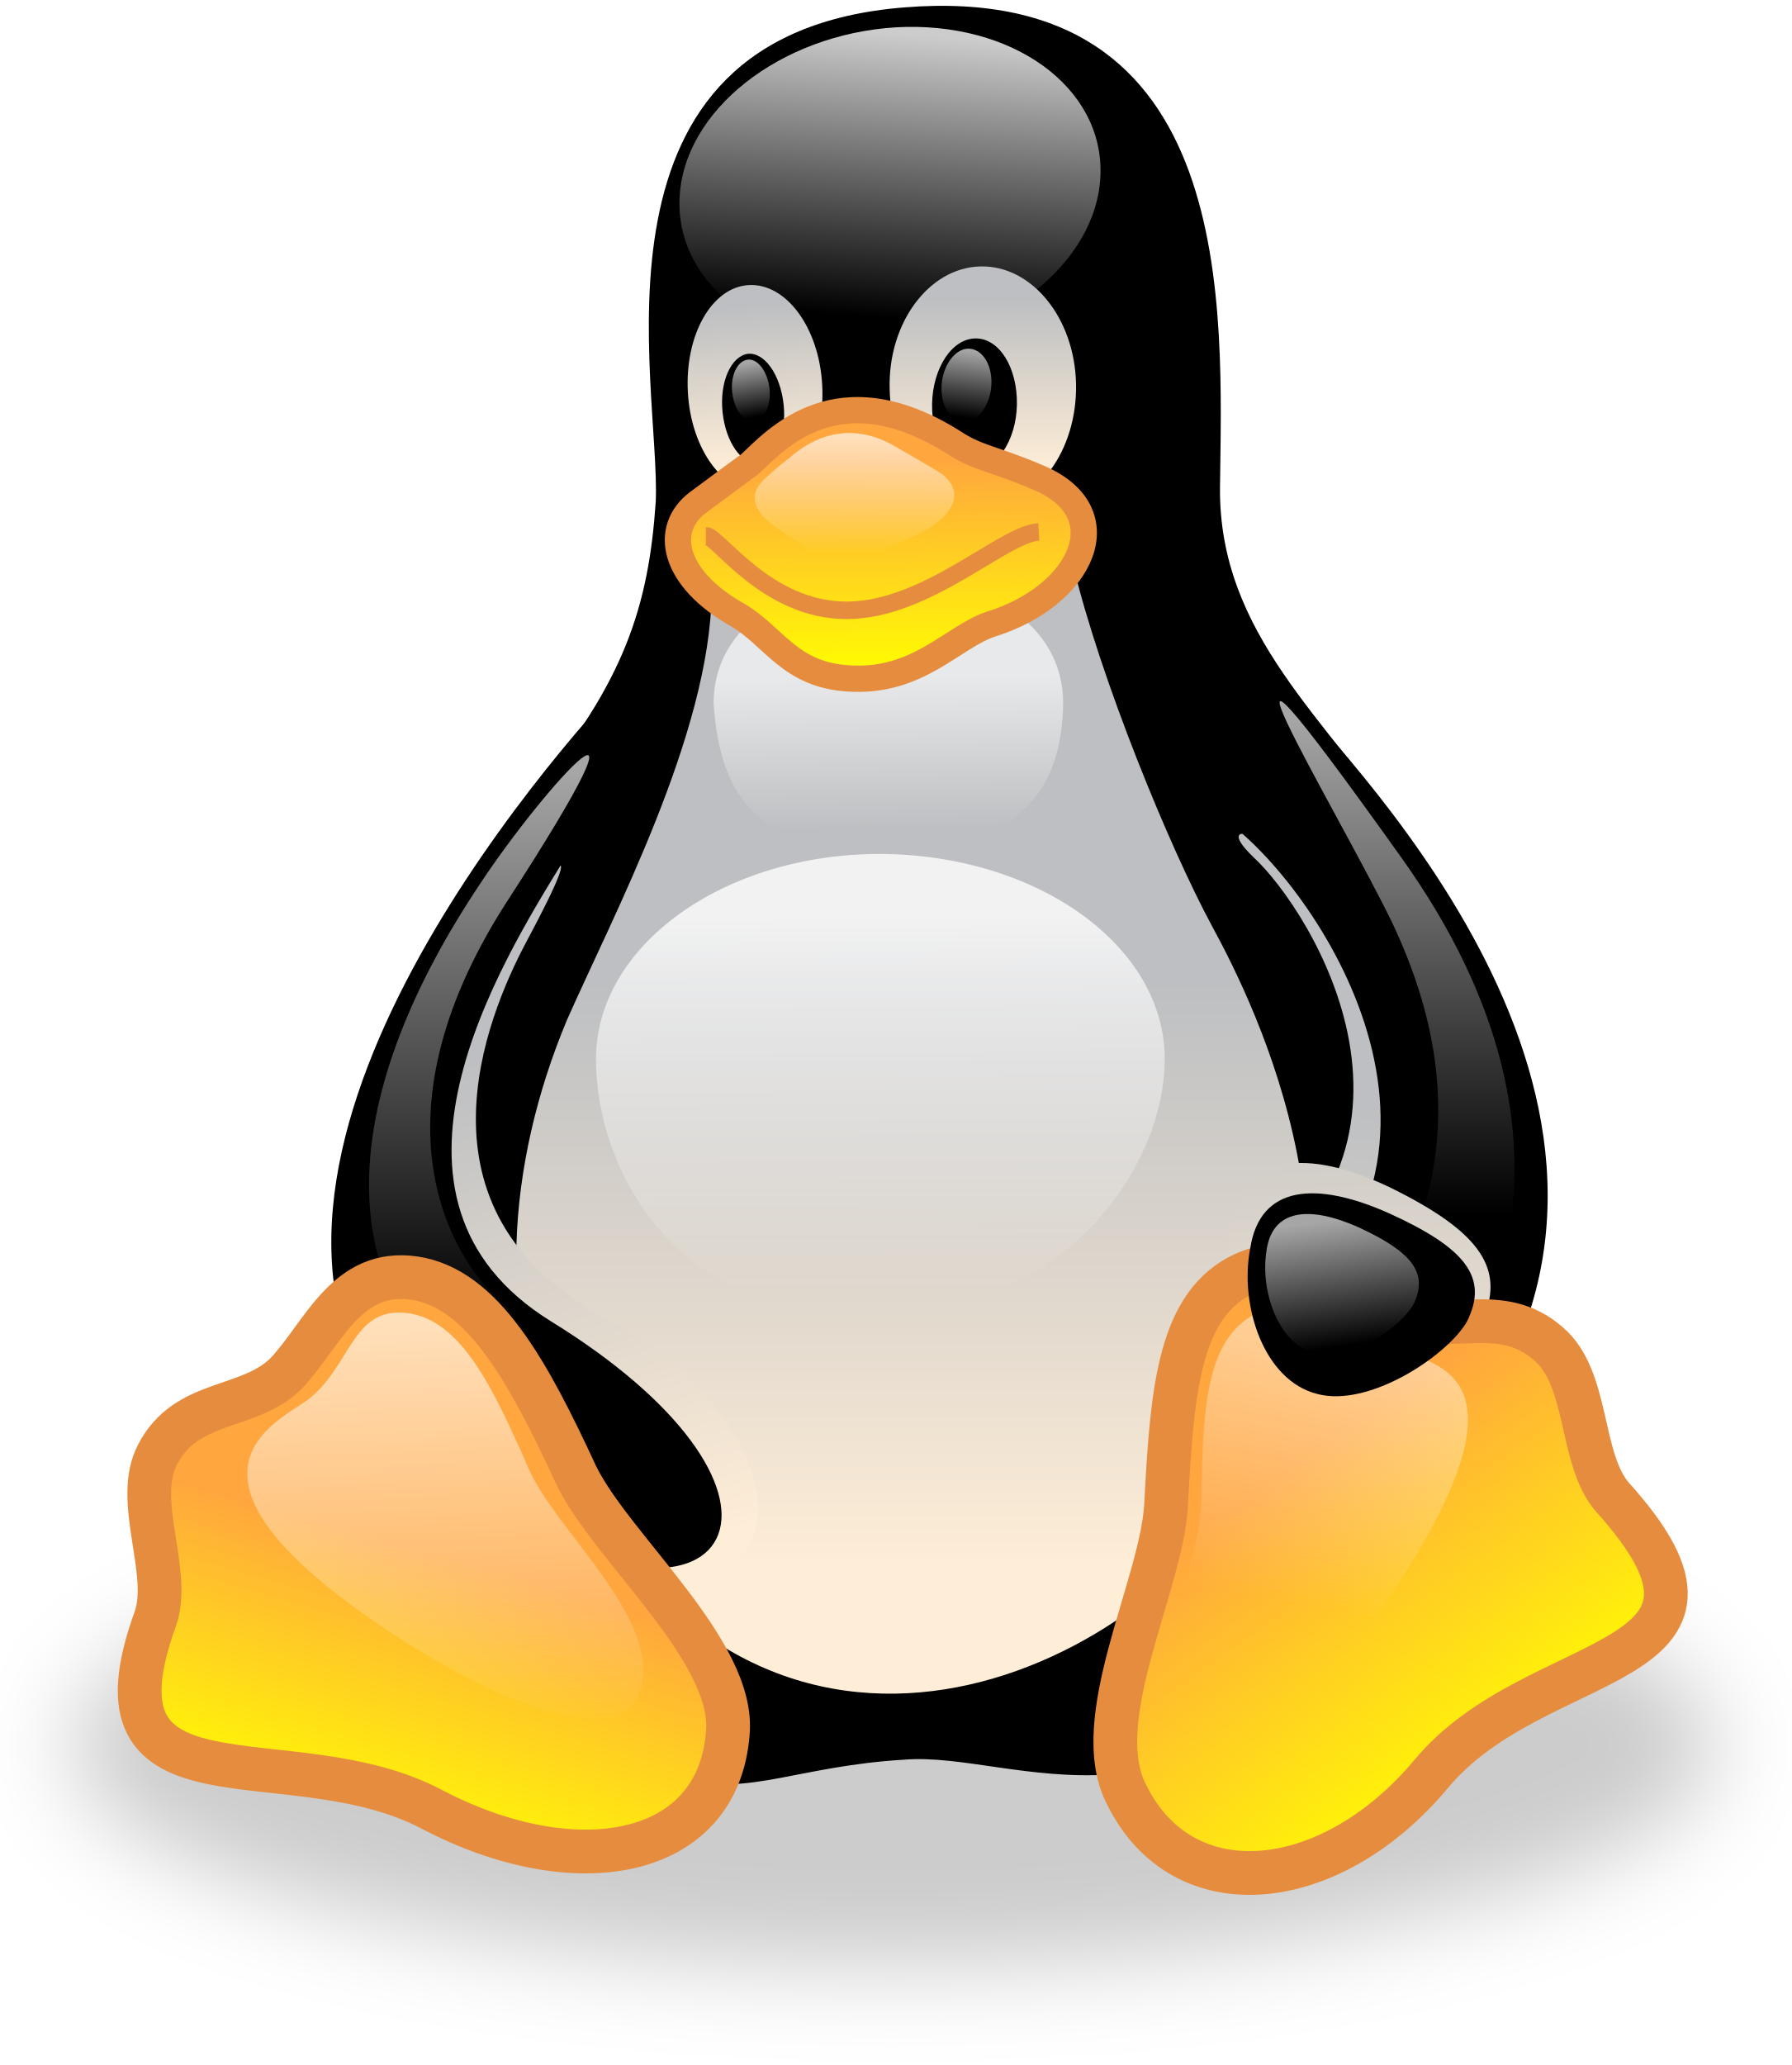
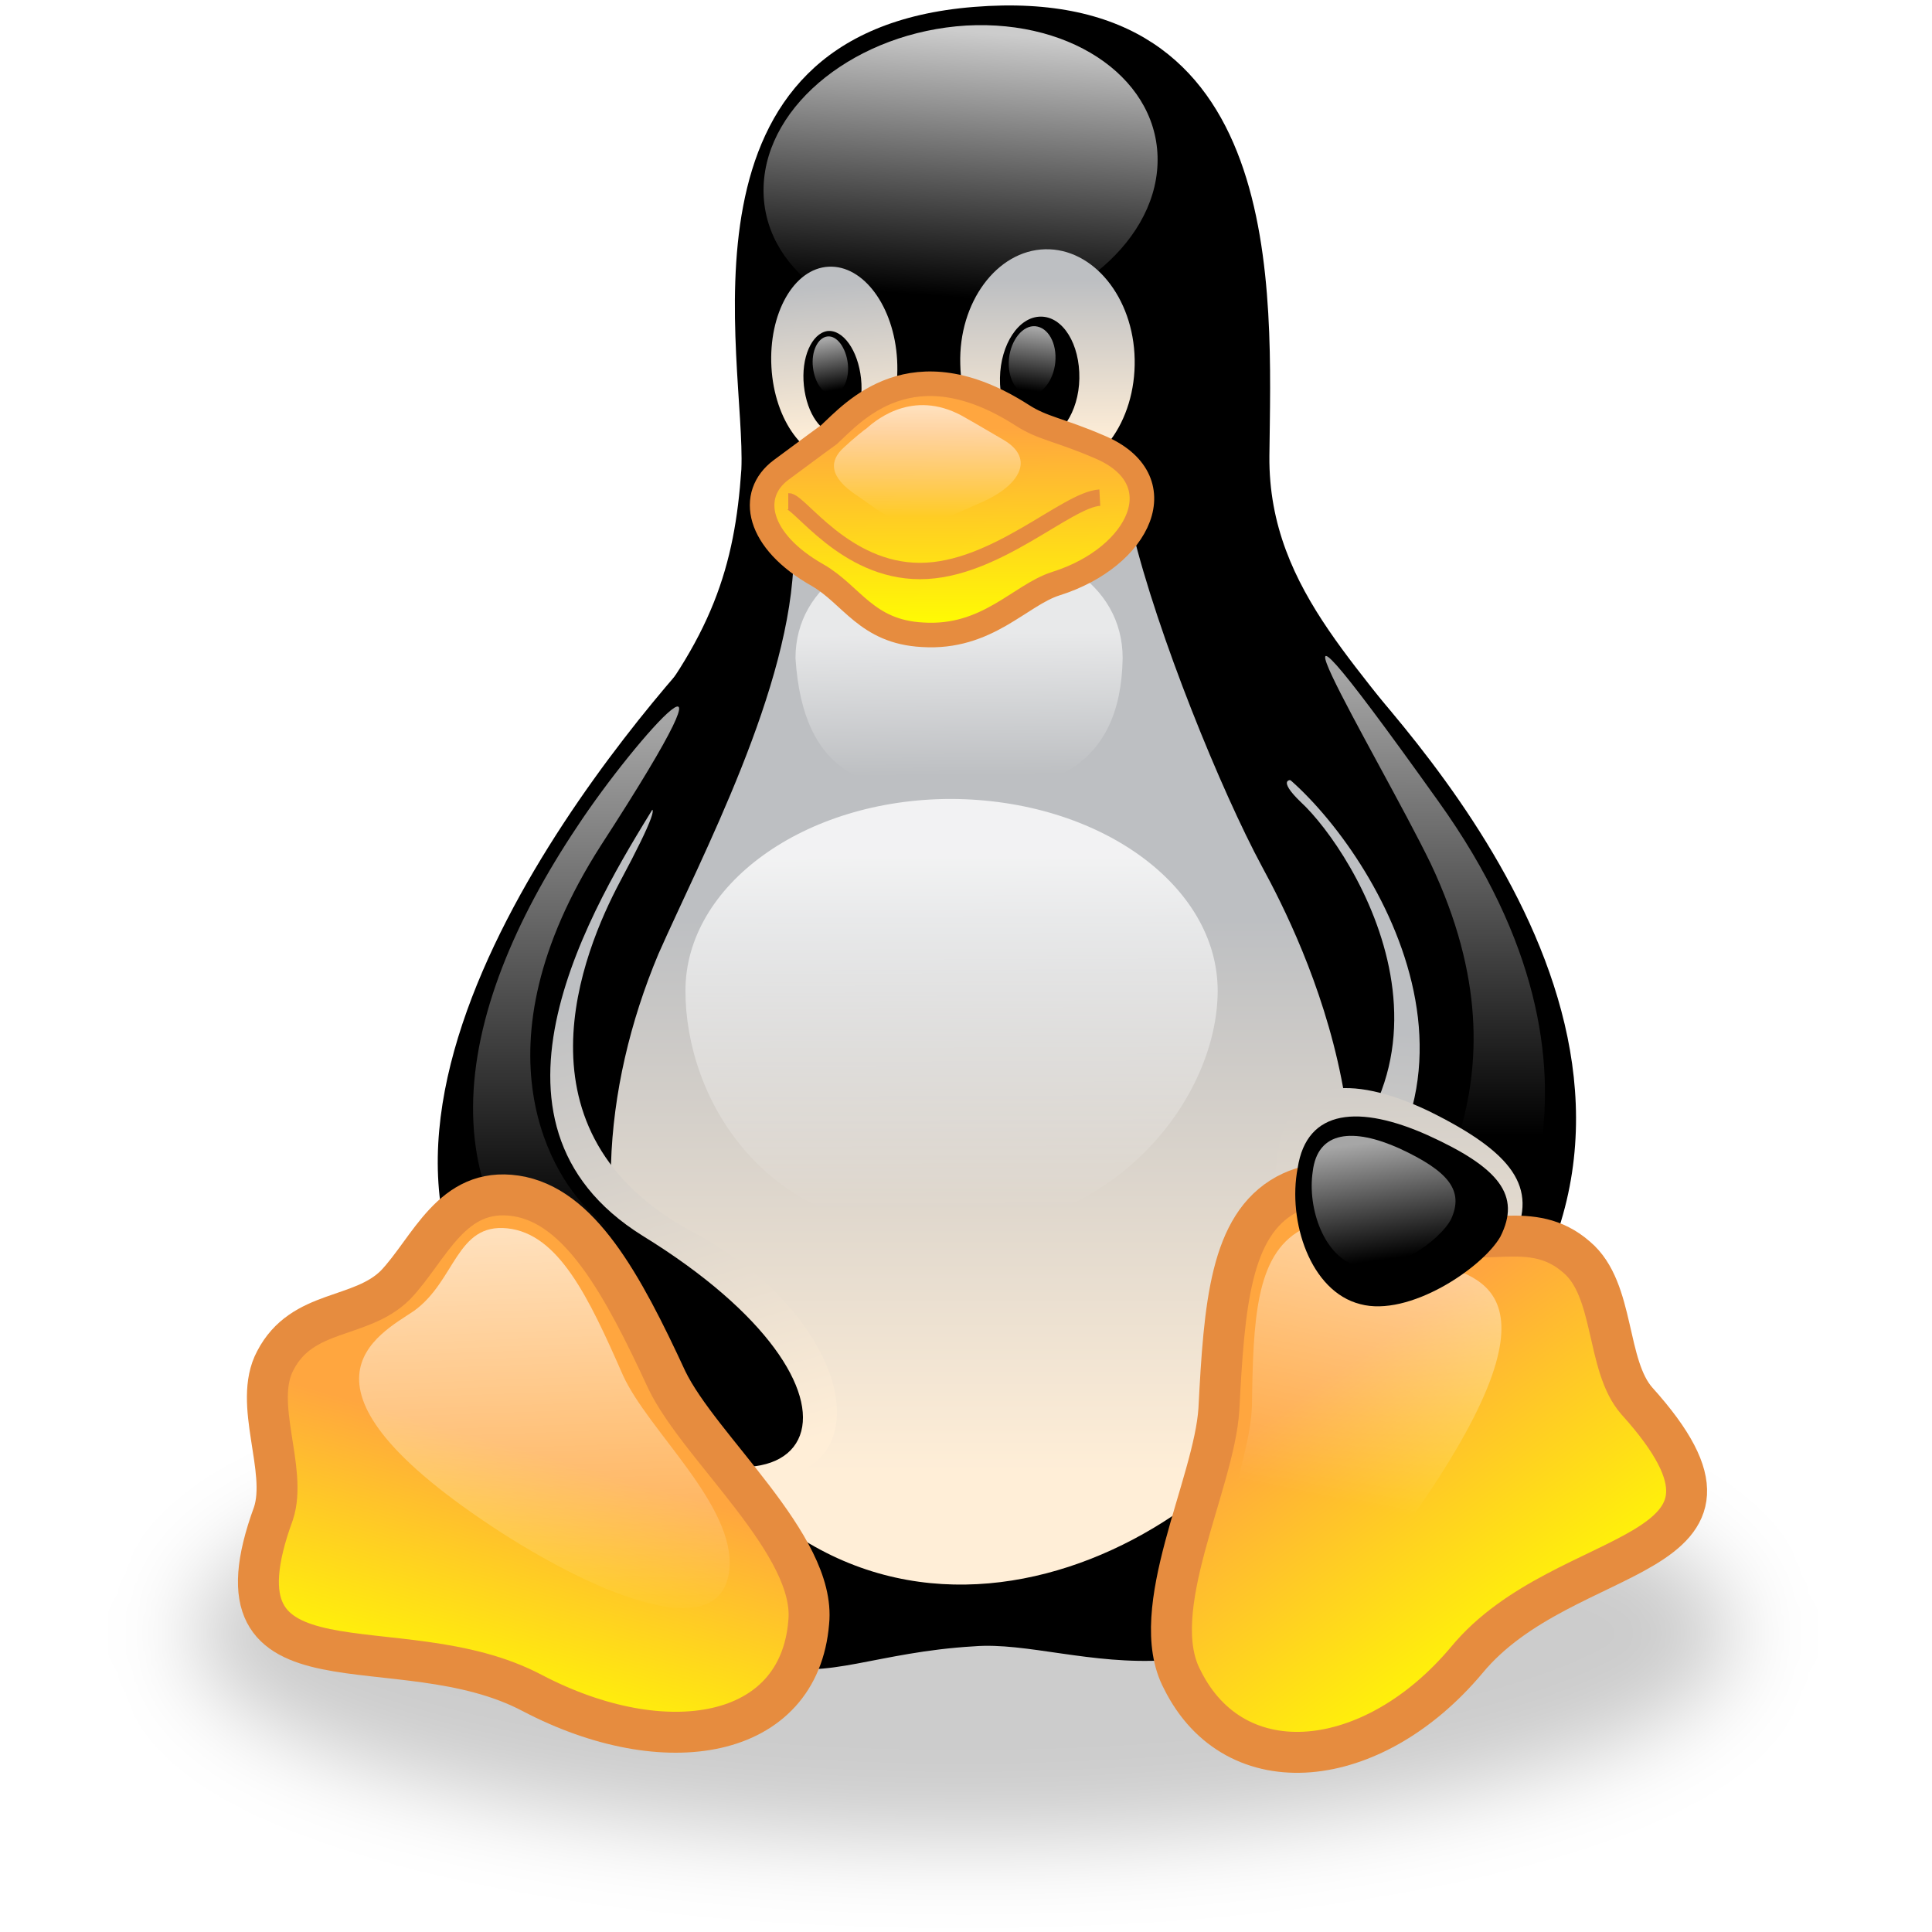
- <svg xmlns="http://www.w3.org/2000/svg" width="256px" height="295px" viewBox="0 0 256 295" version="1.1" preserveAspectRatio="xMidYMid">
+ <svg xmlns="http://www.w3.org/2000/svg" width="295px" height="295px" viewBox="-19.5 0 295 295" version="1.1" preserveAspectRatio="xMidYMid">
  <defs>
    <filter x="-50%" y="-50%" width="200%" height="200%" filterUnits="objectBoundingBox" id="filter-1">
      <feOffset dx="0" dy="0" in="SourceAlpha" result="shadowOffsetOuter1" />
      <feGaussianBlur stdDeviation="6.5" in="shadowOffsetOuter1" result="shadowBlurOuter1" />
    </filter>
    <linearGradient x1="48.548%" y1="115.276%" x2="51.047%" y2="41.364%" id="linearGradient-2">
      <stop stop-color="#FFEED7" offset="0%" />
      <stop stop-color="#BDBFC2" offset="100%" />
    </linearGradient>
    <linearGradient x1="54.407%" y1="2.404%" x2="46.175%" y2="90.542%" id="linearGradient-3">
      <stop stop-color="#FFFFFF" stop-opacity="0.8" offset="0%" />
      <stop stop-color="#FFFFFF" stop-opacity="0" offset="100%" />
    </linearGradient>
    <linearGradient x1="51.86%" y1="88.248%" x2="47.947%" y2="9.748%" id="linearGradient-4">
      <stop stop-color="#FFEED7" offset="0%" />
      <stop stop-color="#BDBFC2" offset="100%" />
    </linearGradient>
    <linearGradient x1="49.925%" y1="85.49%" x2="49.924%" y2="13.811%" id="linearGradient-5">
      <stop stop-color="#FFEED7" offset="0%" />
      <stop stop-color="#BDBFC2" offset="100%" />
    </linearGradient>
    <linearGradient x1="53.901%" y1="3.102%" x2="45.956%" y2="93.895%" id="linearGradient-6">
      <stop stop-color="#FFFFFF" stop-opacity="0.65" offset="0%" />
      <stop stop-color="#FFFFFF" stop-opacity="0" offset="100%" />
    </linearGradient>
    <linearGradient x1="45.593%" y1="5.475%" x2="54.811%" y2="93.524%" id="linearGradient-7">
      <stop stop-color="#FFFFFF" stop-opacity="0.65" offset="0%" />
      <stop stop-color="#FFFFFF" stop-opacity="0" offset="100%" />
    </linearGradient>
    <linearGradient x1="49.984%" y1="89.845%" x2="49.984%" y2="40.632%" id="linearGradient-8">
      <stop stop-color="#FFEED7" offset="0%" />
      <stop stop-color="#BDBFC2" offset="100%" />
    </linearGradient>
    <linearGradient x1="53.505%" y1="99.975%" x2="42.746%" y2="23.545%" id="linearGradient-9">
      <stop stop-color="#FFEED7" offset="0%" />
      <stop stop-color="#BDBFC2" offset="100%" />
    </linearGradient>
    <linearGradient x1="49.841%" y1="13.229%" x2="50.241%" y2="94.673%" id="linearGradient-10">
      <stop stop-color="#FFFFFF" stop-opacity="0.8" offset="0%" />
      <stop stop-color="#FFFFFF" stop-opacity="0" offset="100%" />
    </linearGradient>
    <linearGradient x1="49.927%" y1="37.327%" x2="50.727%" y2="92.782%" id="linearGradient-11">
      <stop stop-color="#FFFFFF" stop-opacity="0.65" offset="0%" />
      <stop stop-color="#FFFFFF" stop-opacity="0" offset="100%" />
    </linearGradient>
    <linearGradient x1="49.876%" y1="2.299%" x2="49.876%" y2="81.204%" id="linearGradient-12">
      <stop stop-color="#FFFFFF" stop-opacity="0.65" offset="0%" />
      <stop stop-color="#FFFFFF" stop-opacity="0" offset="100%" />
    </linearGradient>
    <linearGradient x1="49.833%" y1="2.272%" x2="49.824%" y2="71.799%" id="linearGradient-13">
      <stop stop-color="#FFFFFF" stop-opacity="0.65" offset="0%" />
      <stop stop-color="#FFFFFF" stop-opacity="0" offset="100%" />
    </linearGradient>
    <linearGradient x1="53.467%" y1="48.921%" x2="38.949%" y2="98.1%" id="linearGradient-14">
      <stop stop-color="#FFA63F" offset="0%" />
      <stop stop-color="#FFFF00" offset="100%" />
    </linearGradient>
    <linearGradient x1="52.373%" y1="143.009%" x2="47.579%" y2="-64.622%" id="linearGradient-15">
      <stop stop-color="#FFEED7" offset="0%" />
      <stop stop-color="#BDBFC2" offset="100%" />
    </linearGradient>
    <linearGradient x1="30.581%" y1="34.024%" x2="65.887%" y2="89.175%" id="linearGradient-16">
      <stop stop-color="#FFA63F" offset="0%" />
      <stop stop-color="#FFFF00" offset="100%" />
    </linearGradient>
    <linearGradient x1="59.572%" y1="-17.216%" x2="48.361%" y2="66.118%" id="linearGradient-17">
      <stop stop-color="#FFFFFF" stop-opacity="0.65" offset="0%" />
      <stop stop-color="#FFFFFF" stop-opacity="0" offset="100%" />
    </linearGradient>
    <linearGradient x1="47.769%" y1="1.565%" x2="51.373%" y2="104.313%" id="linearGradient-18">
      <stop stop-color="#FFFFFF" stop-opacity="0.65" offset="0%" />
      <stop stop-color="#FFFFFF" stop-opacity="0" offset="100%" />
    </linearGradient>
    <linearGradient x1="43.55%" y1="4.533%" x2="57.114%" y2="92.827%" id="linearGradient-19">
      <stop stop-color="#FFFFFF" stop-opacity="0.65" offset="0%" />
      <stop stop-color="#FFFFFF" stop-opacity="0" offset="100%" />
    </linearGradient>
    <linearGradient x1="49.733%" y1="17.609%" x2="50.558%" y2="99.385%" id="linearGradient-20">
      <stop stop-color="#FFA63F" offset="0%" />
      <stop stop-color="#FFFF00" offset="100%" />
    </linearGradient>
    <linearGradient x1="50.17%" y1="2.89%" x2="49.68%" y2="94.17%" id="linearGradient-21">
      <stop stop-color="#FFFFFF" stop-opacity="0.65" offset="0%" />
      <stop stop-color="#FFFFFF" stop-opacity="0" offset="100%" />
    </linearGradient>
  </defs>
  <g fill="none">
    <g transform="translate(10, 0)">
      <path d="M235.125,249.359 C235.125,266.714 182.508,280.856 117.585,280.856 C52.662,280.856 0.044,266.806 0.044,249.359 L0.044,249.359 C0.044,232.003 52.662,217.861 117.585,217.861 C182.508,217.861 235.034,232.003 235.125,249.359 L235.125,249.359 L235.125,249.359 Z" fill="#000" fill-opacity="0.2" filter="url(#filter-1)" />
      <path d="M53.213,215.474 C41.826,199.128 39.622,145.868 66.16,113.085 C79.292,97.382 82.69,86.454 83.7,71.67 C84.434,54.865 71.854,4.819 119.237,1.054 C167.264,-2.803 164.601,44.58 164.325,69.65 C164.142,90.77 179.844,102.8 190.68,119.329 C210.607,149.633 208.954,201.791 186.915,230.075 C158.999,265.429 135.124,250.093 119.237,251.379 C89.485,253.124 88.475,268.918 53.213,215.474 L53.213,215.474 Z" fill="#000000" />
      <path d="M169.101,122.451 C177.365,130.073 198.761,164.142 164.876,185.446 C152.939,192.884 175.529,221.167 186.364,207.485 C205.557,182.875 193.343,143.572 181.773,129.522 C174.059,119.605 162.122,115.748 169.101,122.451 L169.101,122.451 Z" fill="url(#linearGradient-2)" />
      <path d="M166.805,117.86 C180.395,128.879 205.097,167.447 169.009,192.608 C157.163,200.414 179.477,225.116 192.058,212.535 C235.676,168.641 190.956,118.227 175.529,100.871 C161.754,85.72 149.541,104.361 166.805,117.86 L166.805,117.86 Z" stroke="#000000" stroke-width="0.977" fill="#000000" />
      <path d="M147.245,25.021 C146.786,37.601 132.92,48.529 116.299,49.539 C99.678,50.549 86.638,40.999 87.097,28.419 L87.097,28.419 C87.557,15.838 101.423,4.91 118.044,3.9 C134.665,2.982 147.704,12.44 147.245,25.021 L147.245,25.021 L147.245,25.021 Z" fill="url(#linearGradient-3)" />
      <path d="M107.483,54.957 C107.943,63.13 104.086,70.017 98.76,70.292 C93.434,70.568 88.75,64.232 88.291,56.059 L88.291,56.059 C87.832,47.886 91.689,40.999 97.015,40.724 C102.341,40.448 107.024,46.784 107.483,54.957 L107.483,54.957 L107.483,54.957 Z" fill="url(#linearGradient-4)" />
      <path d="M117.125,55.6 C117.309,65.058 123.462,72.588 130.808,72.405 C138.154,72.221 143.939,64.415 143.756,54.865 L143.756,54.865 C143.572,45.407 137.42,37.877 130.073,38.061 C122.727,38.244 116.85,46.142 117.125,55.6 L117.125,55.6 L117.125,55.6 Z" fill="url(#linearGradient-5)" />
      <path d="M123.186,57.712 C123.094,62.946 125.665,67.17 129.063,67.17 C132.369,67.17 135.216,62.946 135.308,57.804 L135.308,57.804 C135.399,52.57 132.828,48.345 129.43,48.345 C126.033,48.345 123.278,52.57 123.186,57.712 L123.186,57.712 L123.186,57.712 Z" fill="#000000" />
      <path d="M101.974,57.804 C102.433,62.12 100.78,65.793 98.392,66.16 C96.005,66.436 93.709,63.222 93.25,58.906 L93.25,58.906 C92.791,54.59 94.444,50.917 96.831,50.549 C99.219,50.274 101.515,53.488 101.974,57.804 L101.974,57.804 L101.974,57.804 Z" fill="#000000" />
      <path d="M124.564,54.773 C124.288,57.712 125.665,60.099 127.594,60.283 C129.522,60.467 131.359,58.171 131.634,55.324 L131.634,55.324 C131.91,52.386 130.532,49.998 128.604,49.815 C126.676,49.631 124.839,51.927 124.564,54.773 L124.564,54.773 L124.564,54.773 Z" fill="url(#linearGradient-6)" />
      <path d="M99.953,55.508 C100.229,57.896 99.219,60.008 97.75,60.191 C96.28,60.375 94.903,58.538 94.627,56.059 L94.627,56.059 C94.352,53.671 95.362,51.559 96.831,51.376 C98.301,51.192 99.678,53.12 99.953,55.508 L99.953,55.508 L99.953,55.508 Z" fill="url(#linearGradient-7)" />
      <path d="M71.027,145.684 C77.547,130.899 91.413,104.912 91.689,84.801 C91.689,68.823 139.532,64.966 143.388,80.945 C147.245,96.923 156.979,120.798 163.223,132.369 C169.468,143.847 187.558,180.487 168.274,212.443 C150.918,240.727 98.301,263.133 70.201,208.587 C60.651,189.67 62.395,166.254 71.027,145.684 L71.027,145.684 Z" fill="url(#linearGradient-8)" />
      <path d="M65.15,134.664 C59.549,145.225 47.978,172.957 76.262,188.109 C106.657,204.271 106.565,237.421 70.017,221.626 C36.592,207.393 51.376,149.724 60.743,135.95 C66.803,126.308 75.986,114.462 65.15,134.664 L65.15,134.664 Z" fill="url(#linearGradient-9)" />
      <path d="M69.925,122.727 C61.018,137.236 39.714,171.396 68.273,189.211 C106.657,212.811 95.821,236.319 60.743,215.106 C11.339,185.538 54.774,125.849 74.517,103.075 C97.107,77.547 78.833,107.759 69.925,122.727 L69.925,122.727 Z" stroke="#000000" stroke-width="1.25" fill="#000000" />
      <path d="M156.428,151.285 C156.428,167.447 140.909,188.384 114.279,188.201 C86.822,188.384 75.16,167.447 75.16,151.285 C75.16,135.124 93.342,121.992 115.748,121.992 C138.246,122.084 156.428,135.124 156.428,151.285 L156.428,151.285 Z" fill="url(#linearGradient-10)" />
      <path d="M141.919,100.504 C141.644,117.217 130.716,121.166 116.942,121.166 C103.167,121.166 93.158,118.686 91.964,100.504 C91.964,89.117 103.167,82.506 116.942,82.506 C130.716,82.414 141.919,89.026 141.919,100.504 L141.919,100.504 Z" fill="url(#linearGradient-11)" />
      <path d="M58.63,126.216 C67.63,112.534 86.638,91.505 62.212,129.155 C42.377,160.193 54.866,180.12 61.294,185.629 C79.843,202.159 79.108,213.27 64.508,204.546 C33.194,185.905 39.714,154.499 58.63,126.216 L58.63,126.216 Z" fill="url(#linearGradient-12)" />
      <path d="M188.936,131.818 C181.13,115.748 156.336,74.976 190.129,122.359 C220.892,165.243 199.312,195.088 195.455,198.026 C191.599,200.965 178.651,206.934 182.416,196.557 C186.273,186.18 205.373,166.529 188.936,131.818 L188.936,131.818 Z" fill="url(#linearGradient-13)" />
      <path d="M51.835,258.542 C31.266,247.614 1.421,260.654 12.257,231.085 C14.461,224.381 9.043,214.28 12.532,207.76 C16.665,199.771 25.572,201.516 30.898,196.19 C36.132,190.68 39.438,181.13 49.264,182.599 C58.998,184.068 65.518,196.006 72.313,210.699 C77.364,221.167 95.178,235.952 93.985,247.706 C92.515,265.704 72.037,269.102 51.835,258.542 L51.835,258.542 Z" stroke="#E68C3F" stroke-width="6.25" fill="url(#linearGradient-14)" />
      <path d="M201.608,189.119 C198.486,194.996 185.446,204.454 176.722,201.975 C167.907,199.587 163.866,186.18 165.611,175.987 C167.264,164.601 176.722,163.958 188.66,169.651 C201.516,175.987 205.373,181.313 201.608,189.119 L201.608,189.119 Z" fill="url(#linearGradient-15)" />
      <path d="M194.445,253.491 C209.505,235.217 243.023,238.982 220.433,213.913 C215.658,208.495 217.127,196.924 211.25,191.966 C204.363,185.905 196.741,190.864 189.762,187.742 C182.783,184.344 175.437,177.824 166.897,182.415 C158.357,187.099 157.438,199.22 156.612,215.198 C155.877,226.677 145.409,245.869 151.01,256.429 C159.091,272.775 180.12,270.571 194.445,253.491 L194.445,253.491 Z" stroke="#E68C3F" stroke-width="6.251" fill="url(#linearGradient-16)" />
      <path d="M187.925,229.064 C211.25,194.629 193.894,194.904 188.017,192.241 C182.14,189.486 175.988,184.068 169.101,187.833 C162.213,191.69 161.846,201.608 161.662,214.647 C161.387,224.014 153.581,239.717 158.265,248.44 C163.958,258.633 177.732,243.849 187.925,229.064 L187.925,229.064 Z" fill="url(#linearGradient-17)" />
      <path d="M47.06,234.023 C12.165,211.433 28.511,203.72 33.745,200.138 C40.081,195.547 40.173,186.731 47.978,187.558 C55.784,188.384 60.375,198.026 65.609,209.964 C69.466,218.504 82.873,229.891 81.863,239.717 C80.578,251.287 62.12,243.665 47.06,234.023 L47.06,234.023 Z" fill="url(#linearGradient-18)" />
      <path d="M199.588,188.843 C196.833,193.619 185.63,201.149 178.192,199.128 C170.57,197.2 167.08,186.456 168.641,178.375 C170.019,169.192 178.192,168.733 188.476,173.324 C199.404,178.283 202.802,182.507 199.588,188.843 L199.588,188.843 Z" fill="#000000" />
      <path d="M192.058,186.18 C190.313,189.486 182.967,194.72 177.824,193.343 C172.682,191.966 170.111,184.528 170.937,178.926 C171.672,172.59 177.181,172.222 184.16,175.345 C191.69,178.834 194.078,181.773 192.058,186.18 L192.058,186.18 Z" fill="url(#linearGradient-19)" />
      <path d="M97.107,66.344 C100.78,62.946 109.687,52.57 126.584,63.405 C129.706,65.426 132.277,65.609 138.246,68.18 C150.276,73.139 144.582,85.077 131.726,89.117 C126.216,90.862 121.258,97.566 111.34,96.923 C102.8,96.464 100.596,90.862 95.362,87.832 C86.087,82.598 84.71,75.527 89.76,71.762 C94.811,67.997 96.739,66.619 97.107,66.344 L97.107,66.344 Z" stroke="#E68C3F" stroke-width="3.75" fill="url(#linearGradient-20)" />
      <path d="M138.43,75.986 C133.379,76.261 122.451,87.189 110.973,87.189 C99.494,87.189 92.607,76.537 90.862,76.537" stroke="#E68C3F" stroke-width="2.5" />
      <path d="M102.8,65.426 C104.637,63.773 110.422,59.273 118.044,63.864 C119.697,64.783 121.35,65.793 123.737,67.17 C128.604,70.017 126.216,74.149 120.339,76.72 C117.676,77.822 113.269,80.21 109.963,80.026 C106.29,79.659 103.81,77.271 101.423,75.71 C96.923,72.772 97.199,70.292 99.311,68.364 C100.872,66.895 102.616,65.517 102.8,65.426 L102.8,65.426 Z" fill="url(#linearGradient-21)" />
    </g>
  </g>
</svg>
